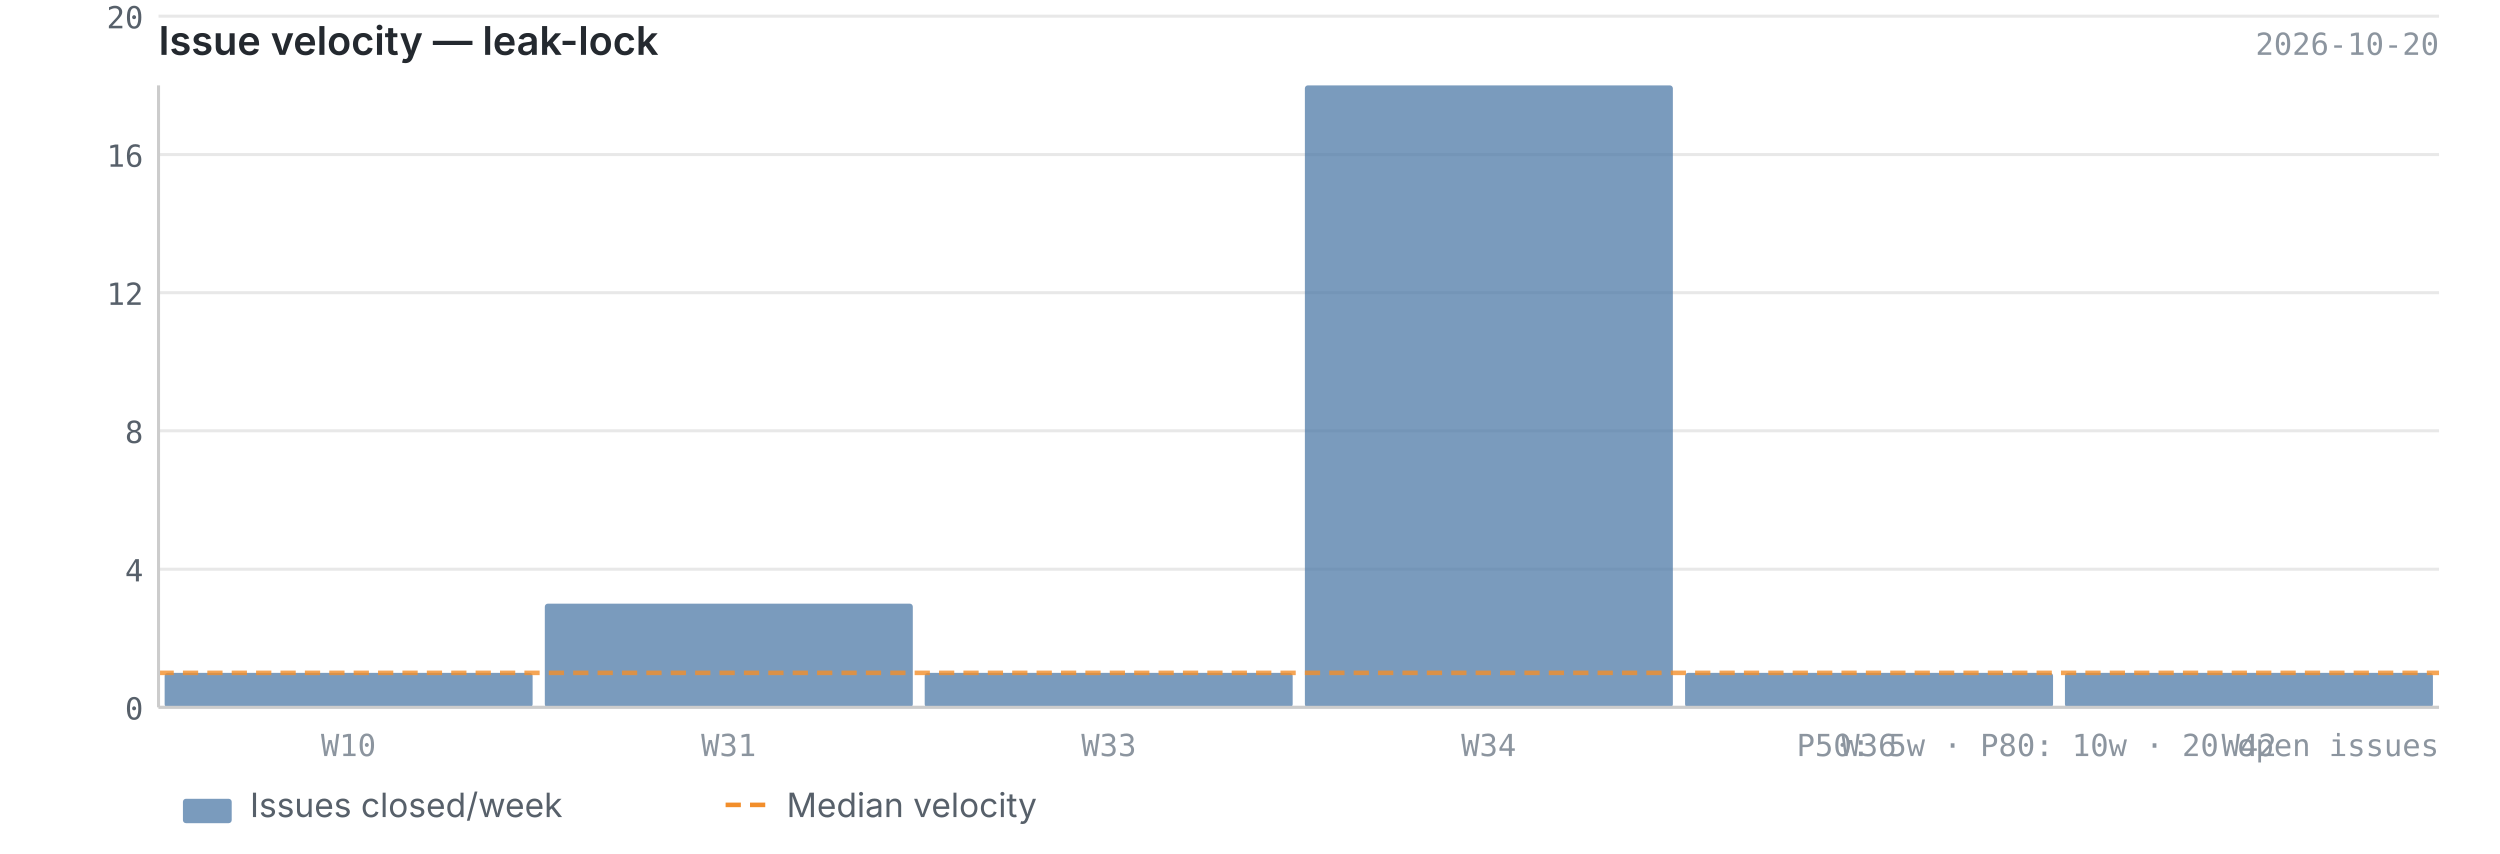
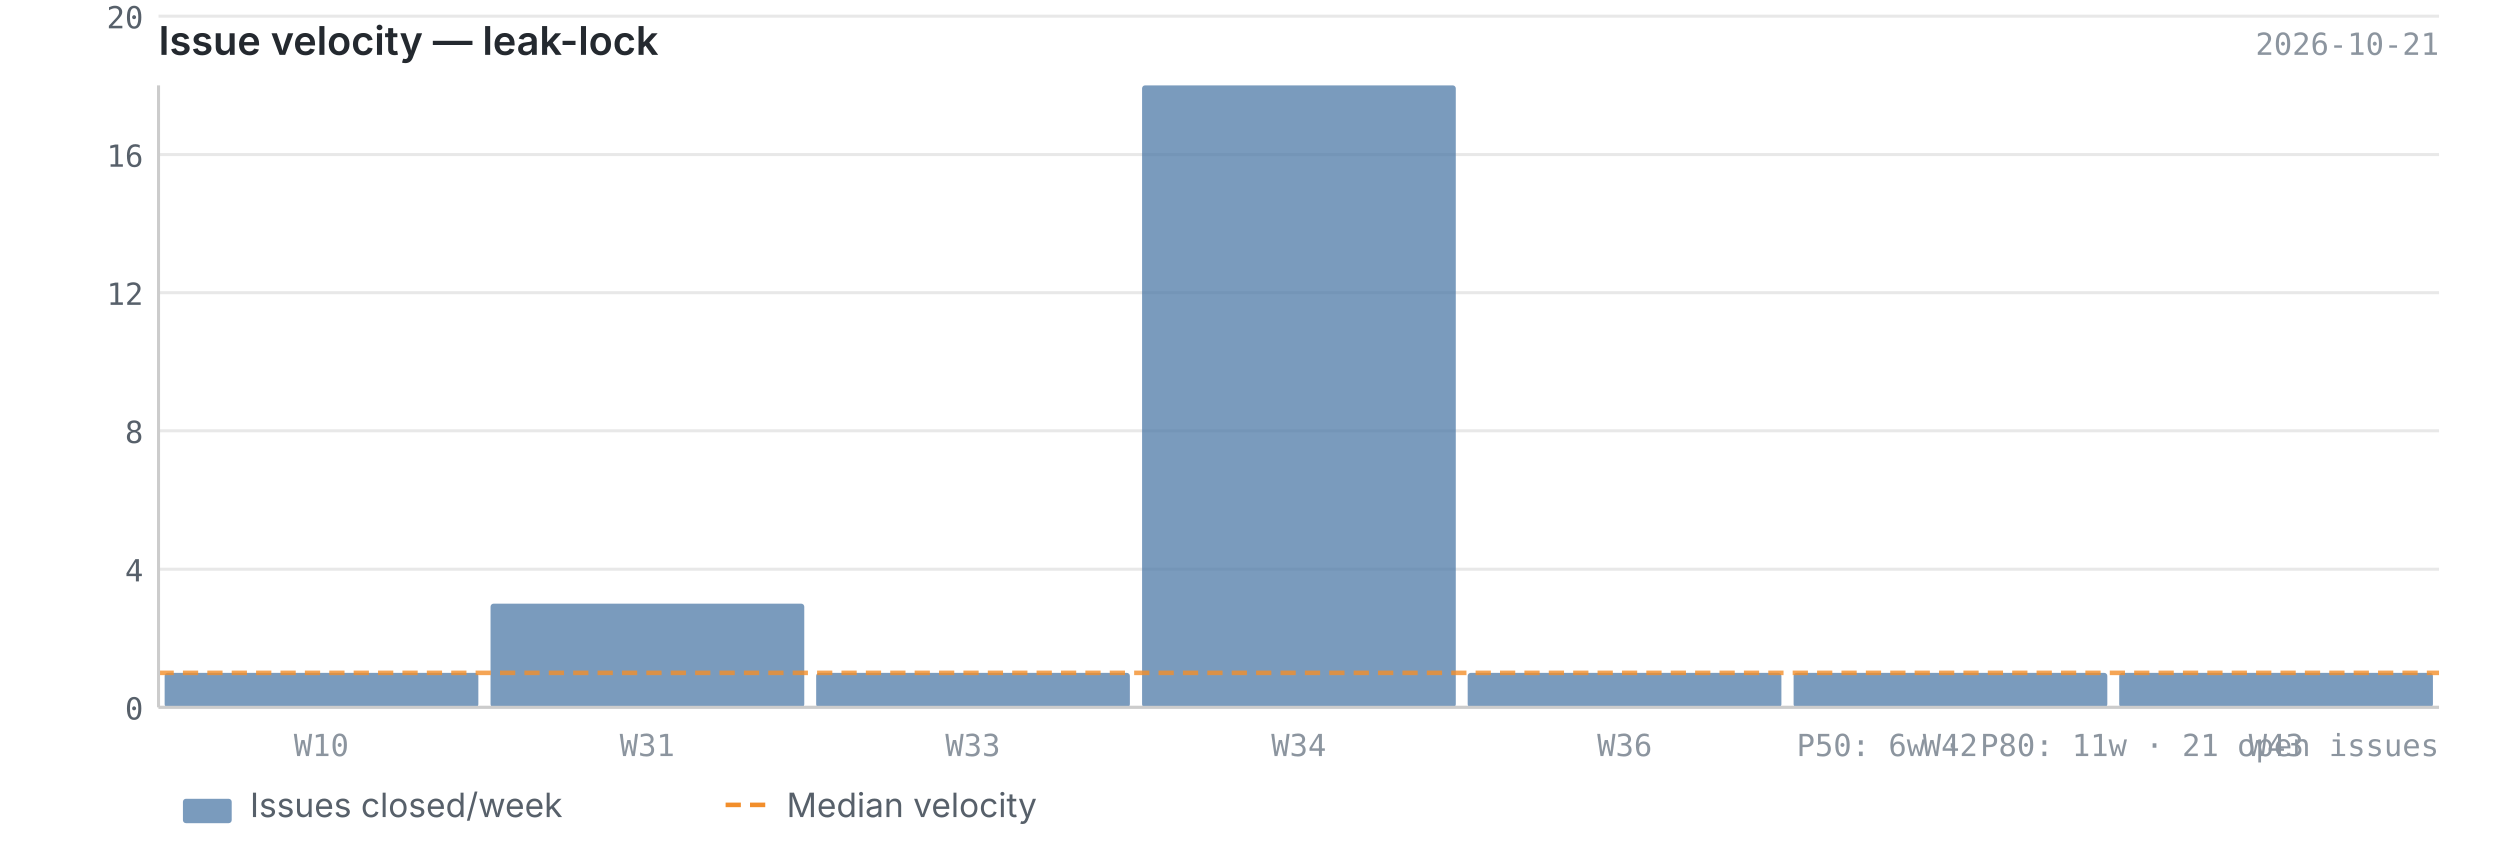
<svg xmlns="http://www.w3.org/2000/svg" viewBox="0 0 820 280" width="820" height="280">
  <text x="52" y="18" font-size="13" font-weight="600" fill="#24292f" font-family="-apple-system, BlinkMacSystemFont, 'Segoe UI', sans-serif">Issue velocity — leak-lock</text>
-   <text x="800" y="18" font-size="10" fill="#8c959f" font-family="ui-monospace, SFMono-Regular, 'SF Mono', Menlo, monospace" text-anchor="end">2026-10-20</text>
+   <text x="800" y="18" font-size="10" fill="#8c959f" font-family="ui-monospace, SFMono-Regular, 'SF Mono', Menlo, monospace" text-anchor="end">2026-10-21</text>
  <line x1="52" y1="232.0" x2="800" y2="232.0" stroke="#e8e8e8" stroke-width="1" />
  <line x1="52" y1="186.7" x2="800" y2="186.7" stroke="#e8e8e8" stroke-width="1" />
  <line x1="52" y1="141.3" x2="800" y2="141.3" stroke="#e8e8e8" stroke-width="1" />
  <line x1="52" y1="96.0" x2="800" y2="96.0" stroke="#e8e8e8" stroke-width="1" />
  <line x1="52" y1="50.7" x2="800" y2="50.7" stroke="#e8e8e8" stroke-width="1" />
  <line x1="52" y1="5.3" x2="800" y2="5.3" stroke="#e8e8e8" stroke-width="1" />
-   <rect x="54.0" y="220.7" width="120.7" height="11.3" fill="#4e79a7" opacity="0.75" rx="1" />
-   <rect x="178.7" y="198.0" width="120.7" height="34.0" fill="#4e79a7" opacity="0.75" rx="1" />
-   <rect x="303.3" y="220.7" width="120.7" height="11.3" fill="#4e79a7" opacity="0.75" rx="1" />
-   <rect x="428.0" y="28.0" width="120.7" height="204.0" fill="#4e79a7" opacity="0.75" rx="1" />
-   <rect x="552.7" y="220.7" width="120.7" height="11.3" fill="#4e79a7" opacity="0.75" rx="1" />
-   <rect x="677.3" y="220.7" width="120.7" height="11.3" fill="#4e79a7" opacity="0.75" rx="1" />
+   <rect x="54.0" y="220.7" width="102.9" height="11.3" fill="#4e79a7" opacity="0.75" rx="1" />
+   <rect x="160.9" y="198.0" width="102.9" height="34.0" fill="#4e79a7" opacity="0.75" rx="1" />
+   <rect x="267.7" y="220.7" width="102.9" height="11.3" fill="#4e79a7" opacity="0.75" rx="1" />
+   <rect x="374.6" y="28.0" width="102.9" height="204.0" fill="#4e79a7" opacity="0.75" rx="1" />
+   <rect x="481.4" y="220.7" width="102.9" height="11.3" fill="#4e79a7" opacity="0.75" rx="1" />
+   <rect x="588.3" y="220.7" width="102.9" height="11.3" fill="#4e79a7" opacity="0.75" rx="1" />
+   <rect x="695.1" y="220.7" width="102.9" height="11.3" fill="#4e79a7" opacity="0.75" rx="1" />
  <line x1="52" y1="220.7" x2="800" y2="220.7" stroke="#f28e2b" stroke-width="1.5" stroke-dasharray="5,3" opacity="0.8" />
  <line x1="52" y1="28" x2="52" y2="232" stroke="#cccccc" stroke-width="1" />
  <line x1="52" y1="232" x2="800" y2="232" stroke="#cccccc" stroke-width="1" />
  <text x="47" y="236.0" text-anchor="end" font-size="10" fill="#57606a" font-family="ui-monospace, SFMono-Regular, 'SF Mono', Menlo, monospace">0</text>
  <text x="47" y="190.7" text-anchor="end" font-size="10" fill="#57606a" font-family="ui-monospace, SFMono-Regular, 'SF Mono', Menlo, monospace">4</text>
  <text x="47" y="145.3" text-anchor="end" font-size="10" fill="#57606a" font-family="ui-monospace, SFMono-Regular, 'SF Mono', Menlo, monospace">8</text>
  <text x="47" y="100.0" text-anchor="end" font-size="10" fill="#57606a" font-family="ui-monospace, SFMono-Regular, 'SF Mono', Menlo, monospace">12</text>
  <text x="47" y="54.7" text-anchor="end" font-size="10" fill="#57606a" font-family="ui-monospace, SFMono-Regular, 'SF Mono', Menlo, monospace">16</text>
  <text x="47" y="9.3" text-anchor="end" font-size="10" fill="#57606a" font-family="ui-monospace, SFMono-Regular, 'SF Mono', Menlo, monospace">20</text>
-   <text x="114.3" y="248" text-anchor="middle" font-size="10" fill="#8c959f" font-family="ui-monospace, SFMono-Regular, 'SF Mono', Menlo, monospace">W10</text>
-   <text x="239.0" y="248" text-anchor="middle" font-size="10" fill="#8c959f" font-family="ui-monospace, SFMono-Regular, 'SF Mono', Menlo, monospace">W31</text>
-   <text x="363.7" y="248" text-anchor="middle" font-size="10" fill="#8c959f" font-family="ui-monospace, SFMono-Regular, 'SF Mono', Menlo, monospace">W33</text>
-   <text x="488.3" y="248" text-anchor="middle" font-size="10" fill="#8c959f" font-family="ui-monospace, SFMono-Regular, 'SF Mono', Menlo, monospace">W34</text>
-   <text x="613.0" y="248" text-anchor="middle" font-size="10" fill="#8c959f" font-family="ui-monospace, SFMono-Regular, 'SF Mono', Menlo, monospace">W36</text>
-   <text x="737.7" y="248" text-anchor="middle" font-size="10" fill="#8c959f" font-family="ui-monospace, SFMono-Regular, 'SF Mono', Menlo, monospace">W42</text>
-   <text x="800" y="248" text-anchor="end" font-size="10" fill="#8c959f" font-family="ui-monospace, SFMono-Regular, 'SF Mono', Menlo, monospace">P50: 5w  ·  P80: 10w  ·  20 open issues</text>
+   <text x="105.4" y="248" text-anchor="middle" font-size="10" fill="#8c959f" font-family="ui-monospace, SFMono-Regular, 'SF Mono', Menlo, monospace">W10</text>
+   <text x="212.3" y="248" text-anchor="middle" font-size="10" fill="#8c959f" font-family="ui-monospace, SFMono-Regular, 'SF Mono', Menlo, monospace">W31</text>
+   <text x="319.1" y="248" text-anchor="middle" font-size="10" fill="#8c959f" font-family="ui-monospace, SFMono-Regular, 'SF Mono', Menlo, monospace">W33</text>
+   <text x="426.0" y="248" text-anchor="middle" font-size="10" fill="#8c959f" font-family="ui-monospace, SFMono-Regular, 'SF Mono', Menlo, monospace">W34</text>
+   <text x="532.9" y="248" text-anchor="middle" font-size="10" fill="#8c959f" font-family="ui-monospace, SFMono-Regular, 'SF Mono', Menlo, monospace">W36</text>
+   <text x="639.7" y="248" text-anchor="middle" font-size="10" fill="#8c959f" font-family="ui-monospace, SFMono-Regular, 'SF Mono', Menlo, monospace">W42</text>
+   <text x="746.6" y="248" text-anchor="middle" font-size="10" fill="#8c959f" font-family="ui-monospace, SFMono-Regular, 'SF Mono', Menlo, monospace">W43</text>
+   <text x="800" y="248" text-anchor="end" font-size="10" fill="#8c959f" font-family="ui-monospace, SFMono-Regular, 'SF Mono', Menlo, monospace">P50: 6w  ·  P80: 11w  ·  21 open issues</text>
  <rect x="60" y="262" width="16" height="8" fill="#4e79a7" opacity="0.75" rx="1" />
  <text x="82" y="268" font-size="11" fill="#57606a" font-family="-apple-system, BlinkMacSystemFont, 'Segoe UI', sans-serif">Issues closed/week</text>
  <line x1="238" y1="264" x2="254" y2="264" stroke="#f28e2b" stroke-width="1.5" stroke-dasharray="5,3" />
  <text x="258" y="268" font-size="11" fill="#57606a" font-family="-apple-system, BlinkMacSystemFont, 'Segoe UI', sans-serif">Median velocity</text>
</svg>
